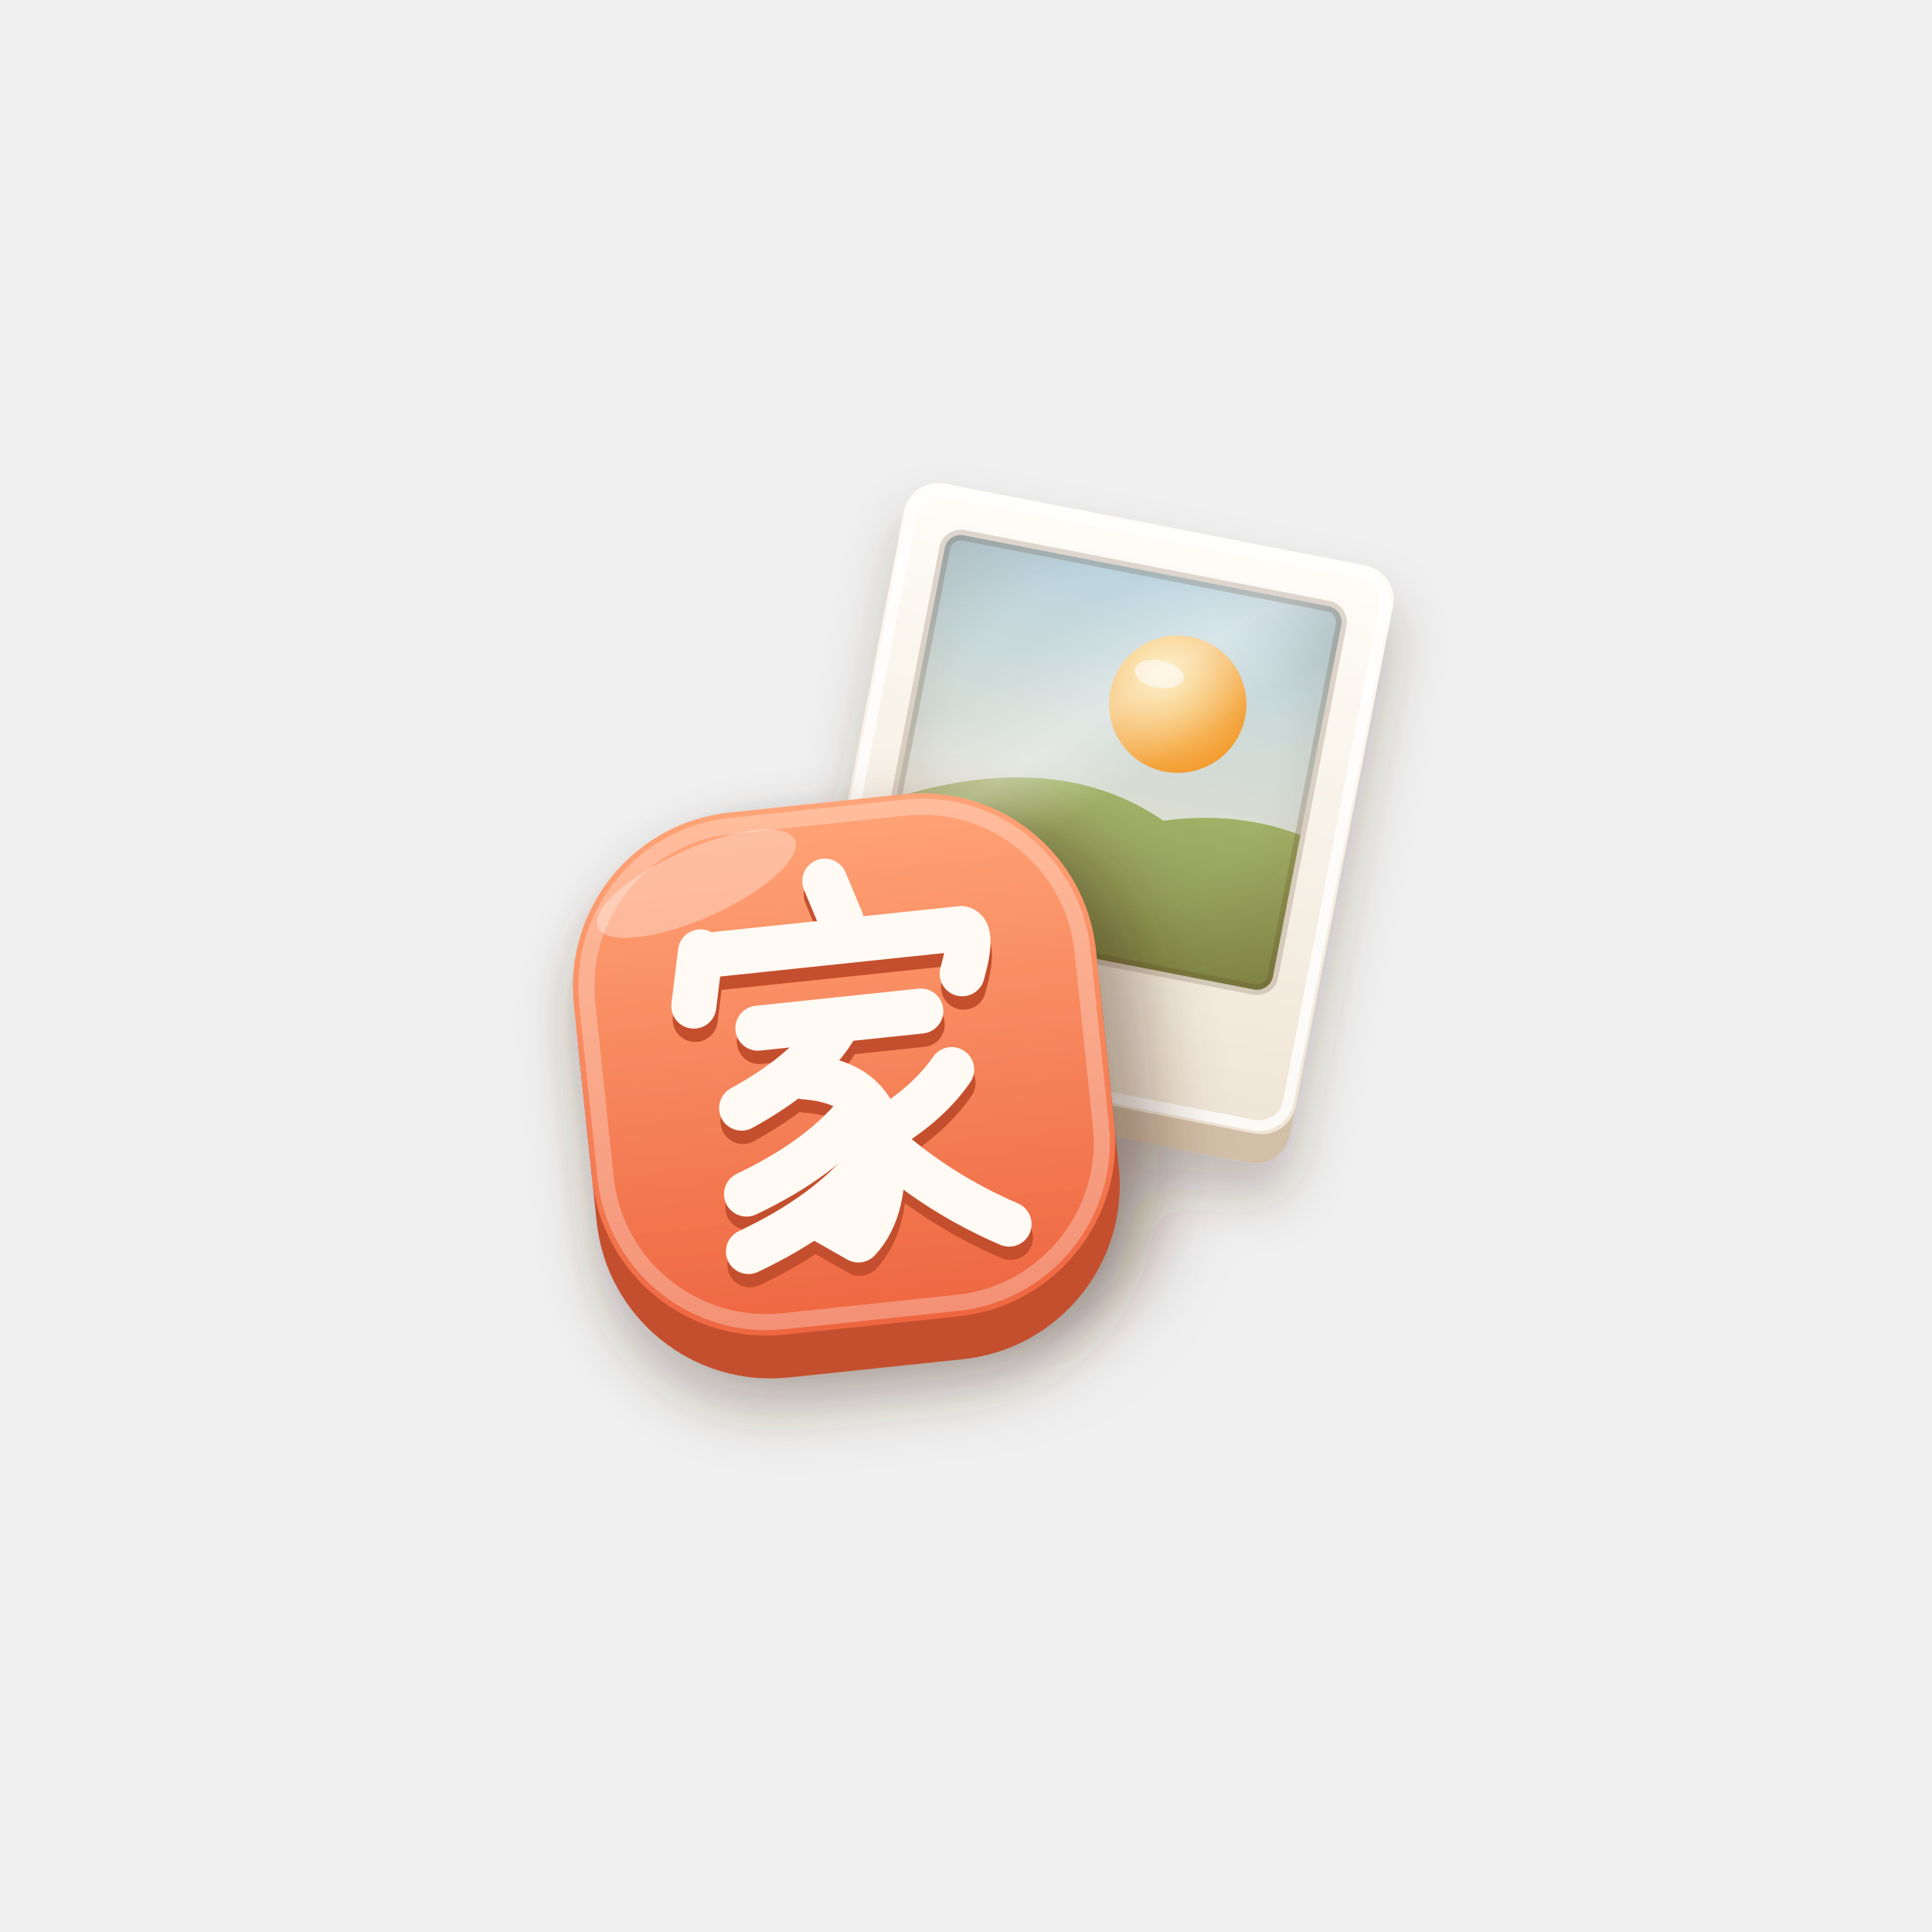
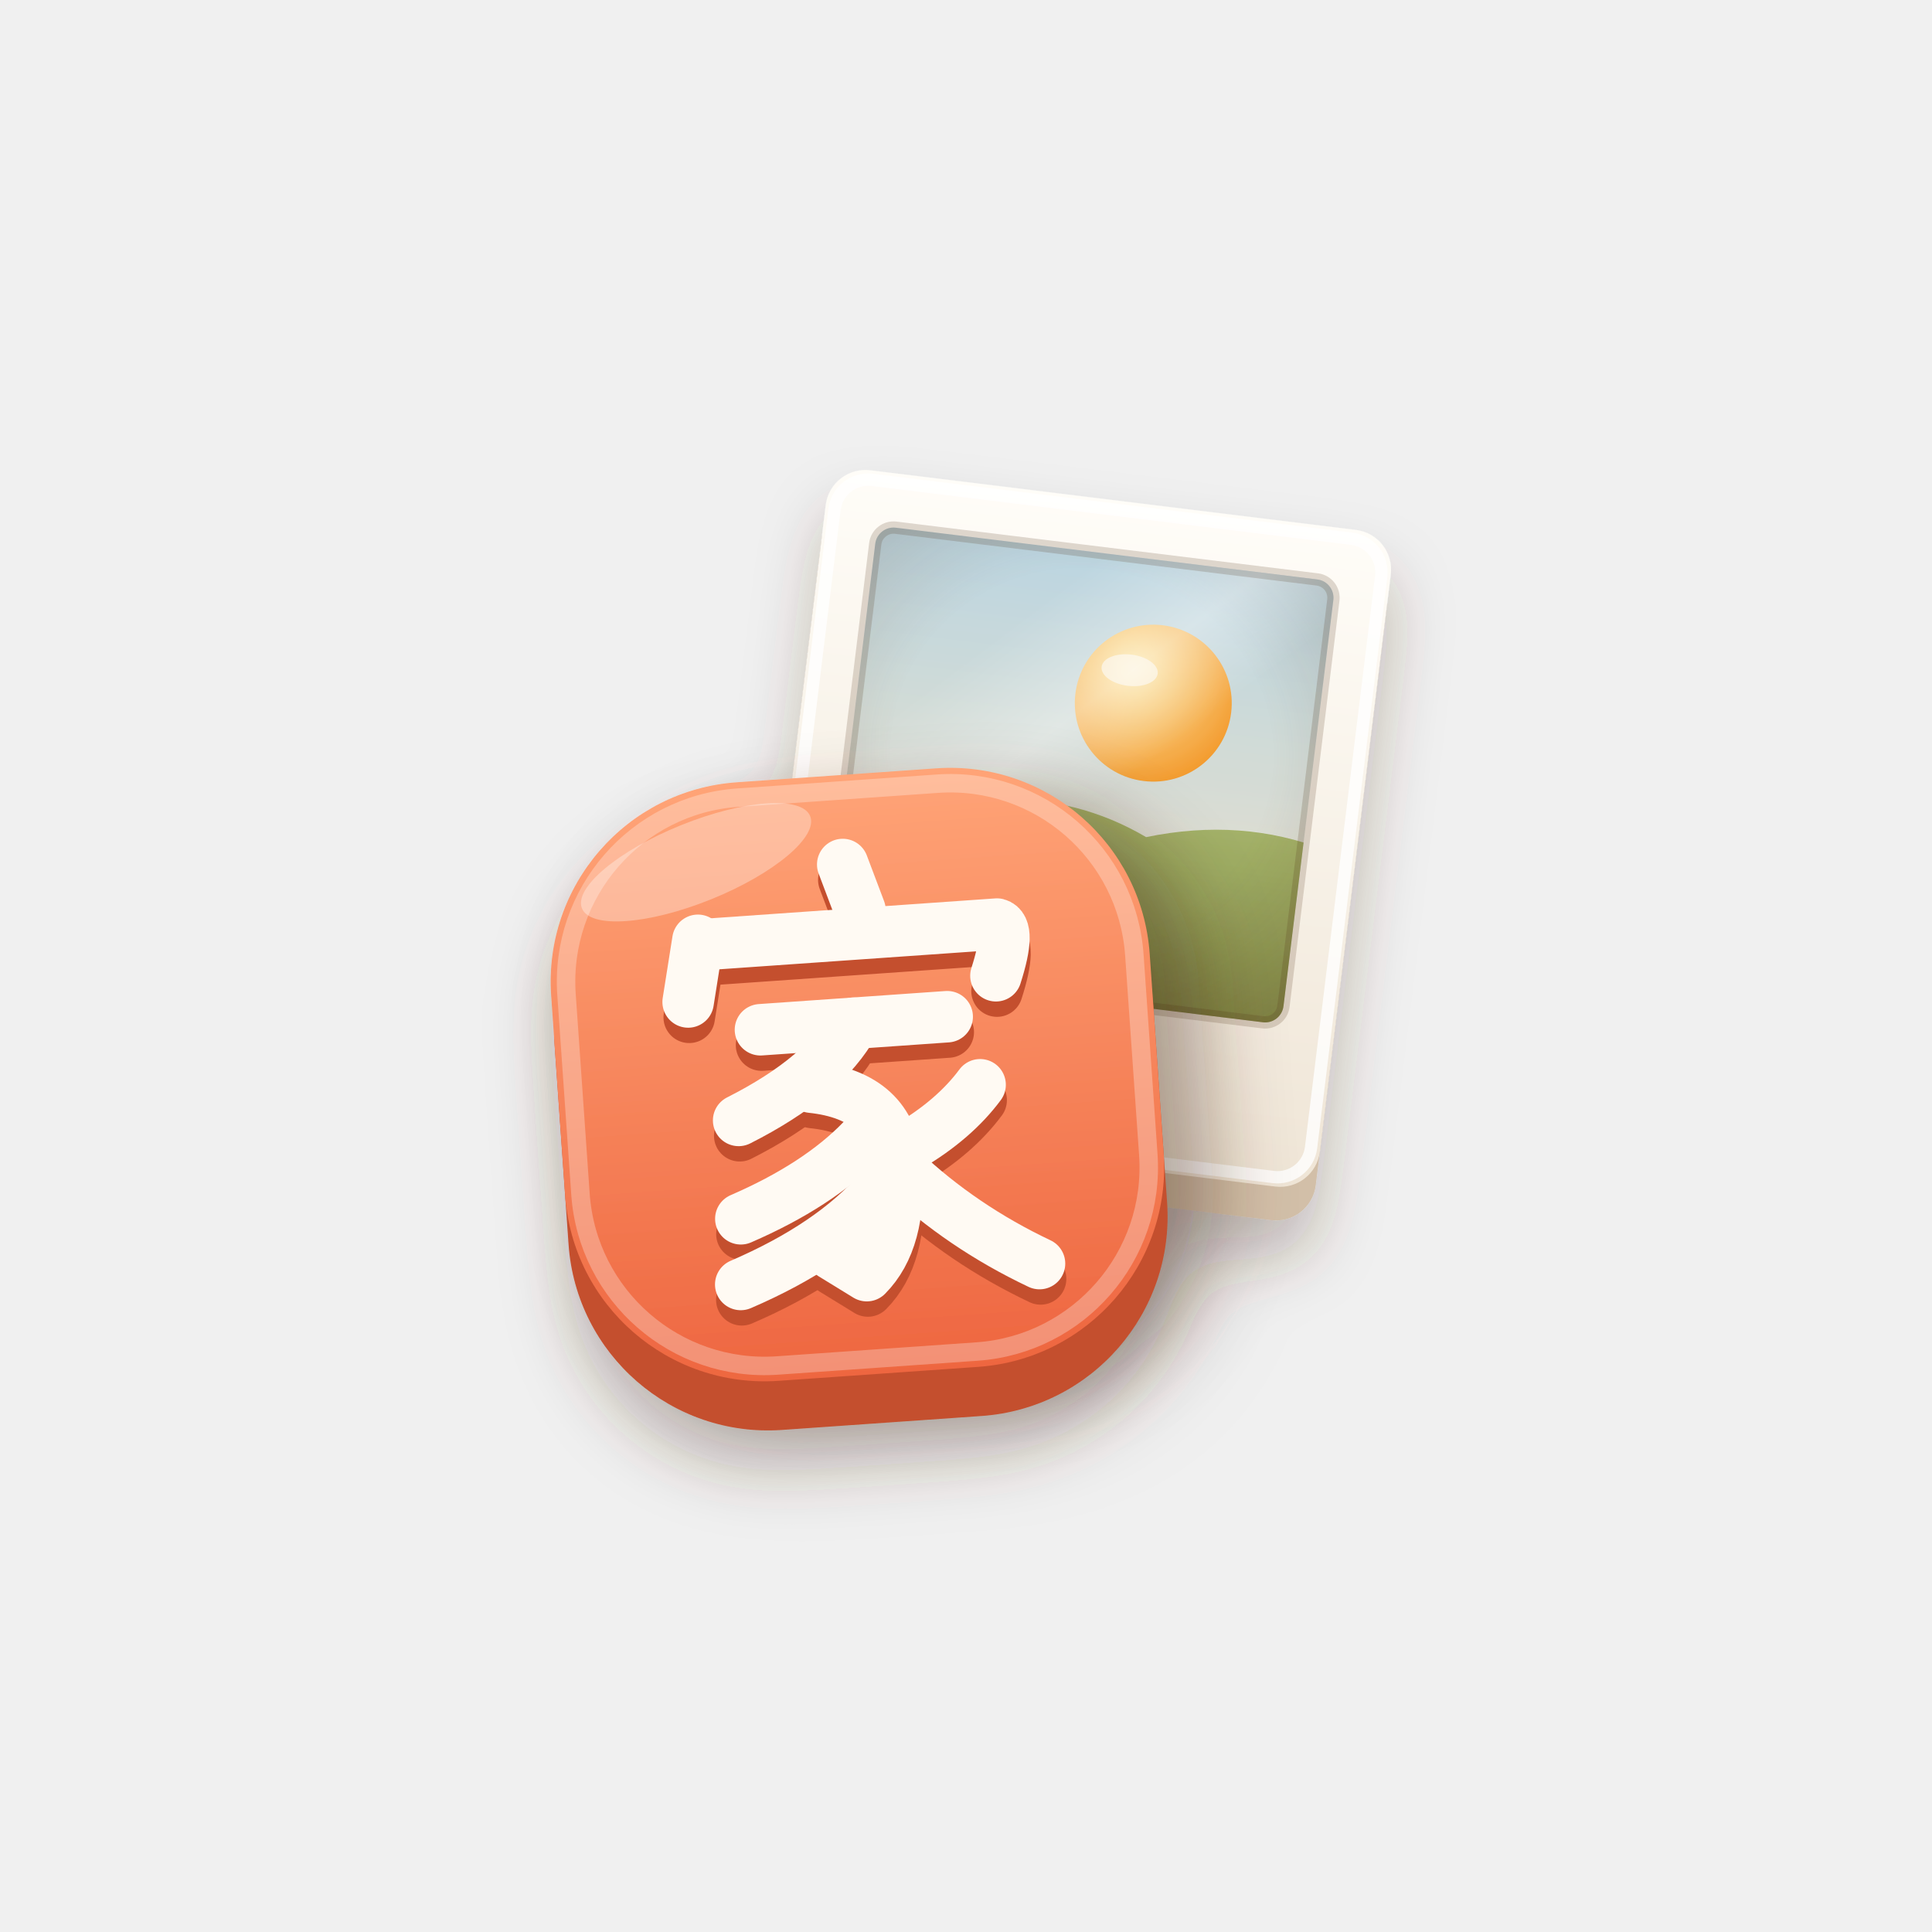
<svg xmlns="http://www.w3.org/2000/svg" viewBox="0 0 108 108" width="108" height="108" role="img">
  <defs>
    <filter id="ds" x="-30%" y="-30%" width="160%" height="170%">
      <feGaussianBlur in="SourceAlpha" stdDeviation="2" />
      <feOffset dy="2.6" result="b" />
      <feFlood flood-color="#4E2F14" flood-opacity=".28" />
      <feComposite in2="b" operator="in" />
      <feMerge>
        <feMergeNode />
        <feMergeNode in="SourceGraphic" />
      </feMerge>
    </filter>
    <filter id="cast" x="-40%" y="-40%" width="180%" height="180%">
      <feGaussianBlur stdDeviation="2.4" />
    </filter>
    <linearGradient id="card" x1="0" y1="0" x2="0" y2="1">
      <stop offset="0" stop-color="#FFFDF8" />
      <stop offset="1" stop-color="#EFE5D6" />
    </linearGradient>
    <linearGradient id="sky" x1="0" y1="0" x2="0" y2="1">
      <stop offset="0" stop-color="#B9D9EC" />
      <stop offset="1" stop-color="#F3E8D2" />
    </linearGradient>
    <linearGradient id="hillFar" x1="0" y1="0" x2="0" y2="1">
      <stop offset="0" stop-color="#C9AE8E" />
      <stop offset="1" stop-color="#B79A7A" />
    </linearGradient>
    <linearGradient id="hillNear" x1="0" y1="0" x2="0" y2="1">
      <stop offset="0" stop-color="#9FB36A" />
      <stop offset="1" stop-color="#7C8C48" />
    </linearGradient>
    <linearGradient id="seal" x1="0" y1="0" x2="0" y2="1">
      <stop offset="0" stop-color="#FFA477" />
      <stop offset="1" stop-color="#EE6640" />
    </linearGradient>
    <radialGradient id="sun" cx=".35" cy=".3" r=".75">
      <stop offset="0" stop-color="#FFF0B8" />
      <stop offset="1" stop-color="#F59A2A" />
    </radialGradient>
    <radialGradient id="vig" cx=".5" cy=".45" r=".75">
      <stop offset=".55" stop-color="#5A3716" stop-opacity="0" />
      <stop offset="1" stop-color="#5A3716" stop-opacity="0.2" />
    </radialGradient>
    <linearGradient id="sheen" x1="0" y1="0" x2="1" y2="1">
      <stop offset=".25" stop-color="#fff" stop-opacity="0" />
      <stop offset=".42" stop-color="#fff" stop-opacity=".35" />
      <stop offset=".55" stop-color="#fff" stop-opacity="0" />
    </linearGradient>
  </defs>
-   <g transform="translate(26 25) scale(0.875)">
+   <g transform="translate(22 21.5) scale(1)">
    <g filter="url(#ds)" transform="translate(4 4.6) scale(0.86)">
-       <g transform="rotate(11 42.5 21.5)">
-         <rect x="24" y="2.2" width="37" height="43" rx="2.6" fill="#D2BFA8" />
-         <rect x="24" y="0" width="37" height="43" rx="2.6" fill="url(#card)" />
-         <rect x="24.6" y="0.6" width="35.8" height="41.8" rx="2.2" fill="none" stroke="#fff" stroke-opacity=".8" stroke-width=".8" />
+       <g transform="rotate(7 39.5 23.5)">
+         <rect x="21" y="4.2" width="37" height="43" rx="2.6" fill="#D2BFA8" />
+         <rect x="21" y="2" width="37" height="43" rx="2.6" fill="url(#card)" />
+         <rect x="21.6" y="2.6" width="35.8" height="41.8" rx="2.2" fill="none" stroke="#fff" stroke-opacity=".8" stroke-width=".8" />
        <clipPath id="ph">
-           <rect x="27.5" y="3.5" width="30" height="29" rx="1.2" />
+           <rect x="24.5" y="5.5" width="30" height="29" rx="1.2" />
        </clipPath>
        <g clip-path="url(#ph)">
-           <rect x="27.5" y="3.5" width="30" height="29" fill="url(#sky)" />
-           <circle cx="46.7" cy="12.78" r="5.1" fill="url(#sun)" />
-           <ellipse cx="44.915" cy="10.842" rx="1.836" ry="1.02" fill="#fff" opacity=".65" />
-           <path d="M26.00 24.38 Q38.00 17.42 47.30 21.48 Q53.30 19.45 59.00 20.90 L59.00 33.95 L26.00 33.95 Z" fill="url(#hillNear)" />
-           <rect x="27.5" y="3.5" width="30" height="29" fill="#D9A15C" opacity="0.08" />
-           <rect x="27.5" y="3.5" width="30" height="29" fill="url(#vig)" />
-           <rect x="27.5" y="3.5" width="30" height="29" fill="url(#sheen)" />
+           <rect x="24.5" y="5.5" width="30" height="29" fill="url(#sky)" />
+           <circle cx="43.7" cy="14.78" r="5.1" fill="url(#sun)" />
+           <ellipse cx="41.915" cy="12.842" rx="1.836" ry="1.02" fill="#fff" opacity=".65" />
+           <path d="M23.00 26.38 Q35.00 19.42 44.30 23.48 Q50.30 21.45 56.00 22.90 L56.00 35.95 L23.00 35.95 Z" fill="url(#hillNear)" />
+           <rect x="24.5" y="5.5" width="30" height="29" fill="#D9A15C" opacity="0.08" />
+           <rect x="24.5" y="5.5" width="30" height="29" fill="url(#vig)" />
+           <rect x="24.5" y="5.5" width="30" height="29" fill="url(#sheen)" />
        </g>
-         <rect x="27.5" y="3.5" width="30" height="29" rx="1.2" fill="none" stroke="#4E2F14" stroke-opacity=".18" stroke-width=".8" />
+         <rect x="24.5" y="5.5" width="30" height="29" rx="1.2" fill="none" stroke="#4E2F14" stroke-opacity=".18" stroke-width=".8" />
      </g>
-       <g transform="rotate(-6 23.5 40.5)">
-         <rect x="7" y="23" width="39" height="39" rx="13" fill="#3A1A10" opacity=".38" filter="url(#cast)" />
-         <rect x="4" y="24.2" width="39" height="39" rx="13" fill="#C44F2E" />
-         <rect x="4" y="21" width="39" height="39" rx="13" fill="url(#seal)" />
-         <rect x="5" y="22" width="37" height="37" rx="12" fill="none" stroke="#fff" stroke-opacity=".28" stroke-width="1.2" />
-         <g transform="translate(8.29 26.29) scale(0.3042)" fill="none" stroke="#C44F2E" stroke-width="11" stroke-linecap="round" stroke-linejoin="round">
+       <g transform="rotate(-4 25.5 39.5)">
+         <rect x="9" y="22" width="39" height="39" rx="13" fill="#3A1A10" opacity=".38" filter="url(#cast)" />
+         <rect x="6" y="23.2" width="39" height="39" rx="13" fill="#C44F2E" />
+         <rect x="6" y="20" width="39" height="39" rx="13" fill="url(#seal)" />
+         <rect x="7" y="21" width="37" height="37" rx="12" fill="none" stroke="#fff" stroke-opacity=".28" stroke-width="1.2" />
+         <g transform="translate(10.29 25.29) scale(0.3042)" fill="none" stroke="#C44F2E" stroke-width="11" stroke-linecap="round" stroke-linejoin="round">
          <path d="M50 5 L53 15" />
          <path d="M18 19 L15 32" />
          <path d="M18 20 L82 20 Q85 21 81 31" />
          <path d="M30 39 L70 39" />
          <path d="M50 39 Q43 50 24 58" />
          <path d="M40 52 Q57 55 57 70 Q57 86 49 93 L42 88" />
          <path d="M50 64 Q40 73 23 79" />
          <path d="M53 75 Q42 86 22 93" />
          <path d="M76 54 Q70 61 60 66" />
          <path d="M58 71 Q70 84 86 93" />
        </g>
-         <g transform="translate(8.29 25.29) scale(0.3042)" fill="none" stroke="#FFFAF3" stroke-width="11" stroke-linecap="round" stroke-linejoin="round">
+         <g transform="translate(10.29 24.29) scale(0.3042)" fill="none" stroke="#FFFAF3" stroke-width="11" stroke-linecap="round" stroke-linejoin="round">
          <path d="M50 5 L53 15" />
          <path d="M18 19 L15 32" />
          <path d="M18 20 L82 20 Q85 21 81 31" />
          <path d="M30 39 L70 39" />
          <path d="M50 39 Q43 50 24 58" />
          <path d="M40 52 Q57 55 57 70 Q57 86 49 93 L42 88" />
          <path d="M50 64 Q40 73 23 79" />
          <path d="M53 75 Q42 86 22 93" />
          <path d="M76 54 Q70 61 60 66" />
          <path d="M58 71 Q70 84 86 93" />
        </g>
-         <ellipse cx="14" cy="26" rx="8" ry="2.6" fill="#fff" opacity=".32" transform="rotate(-18 14 26)" />
+         <ellipse cx="16" cy="25" rx="8" ry="2.6" fill="#fff" opacity=".32" transform="rotate(-18 16 25)" />
      </g>
    </g>
  </g>
</svg>
